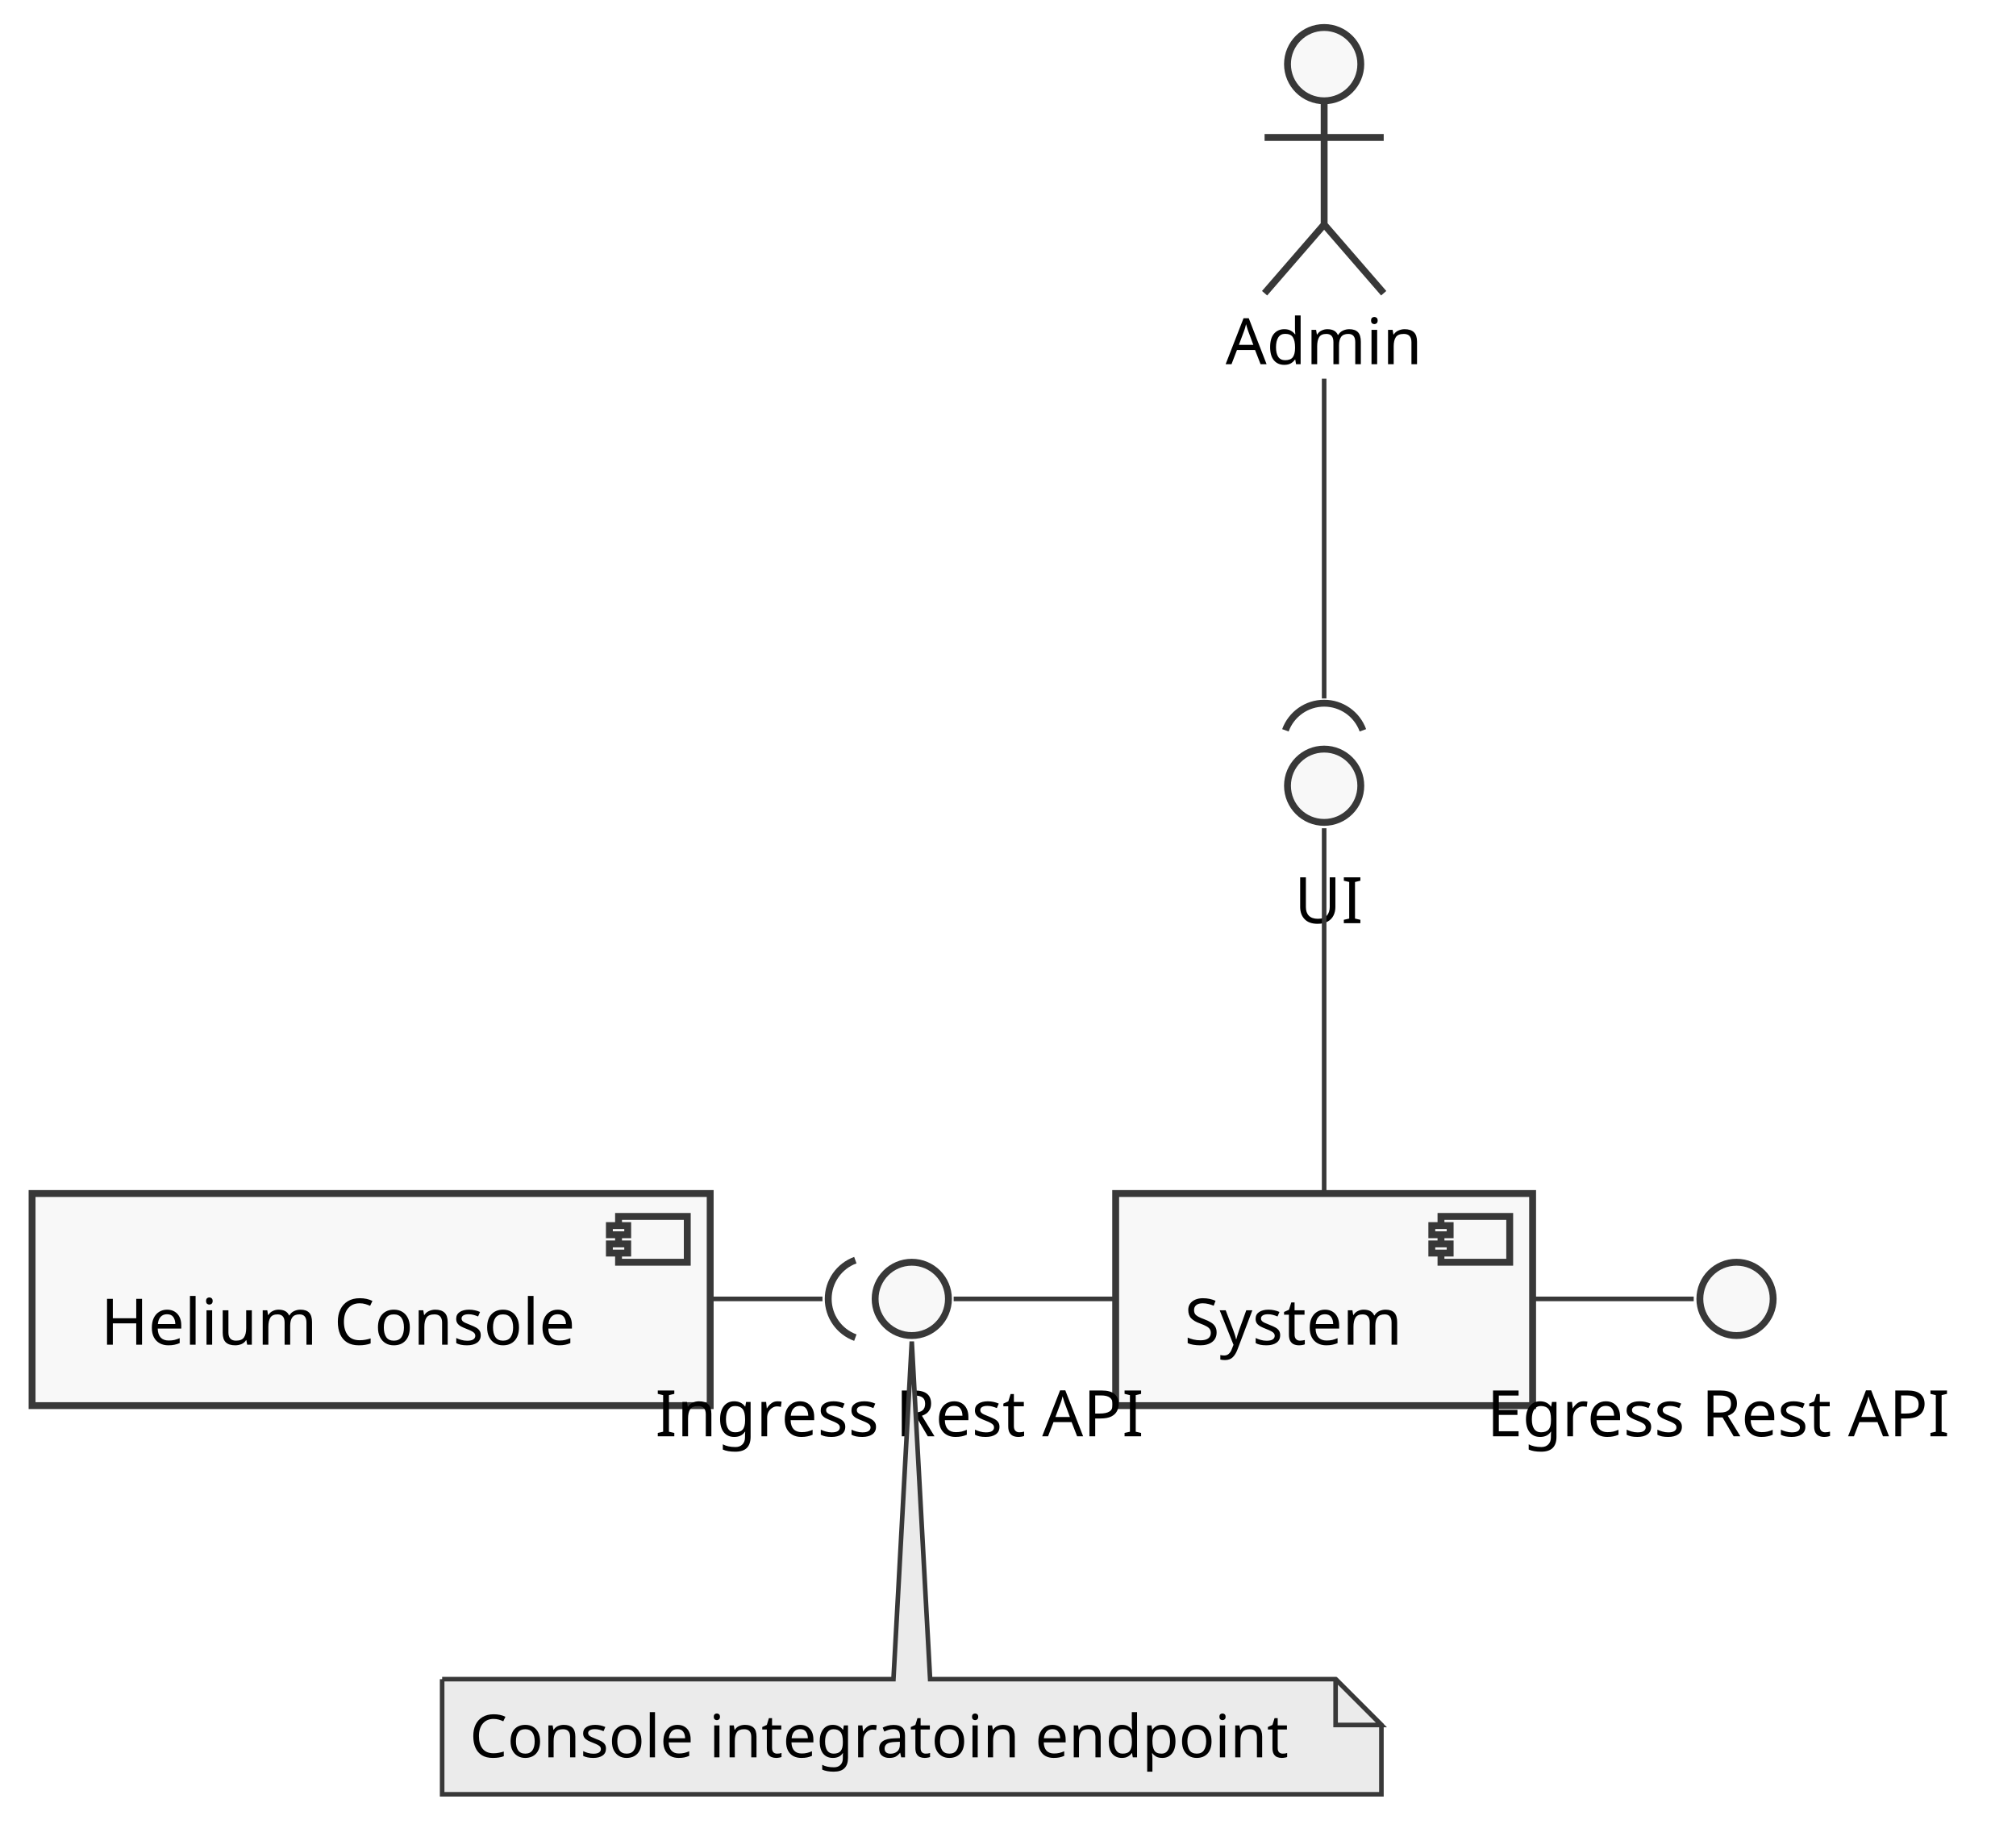
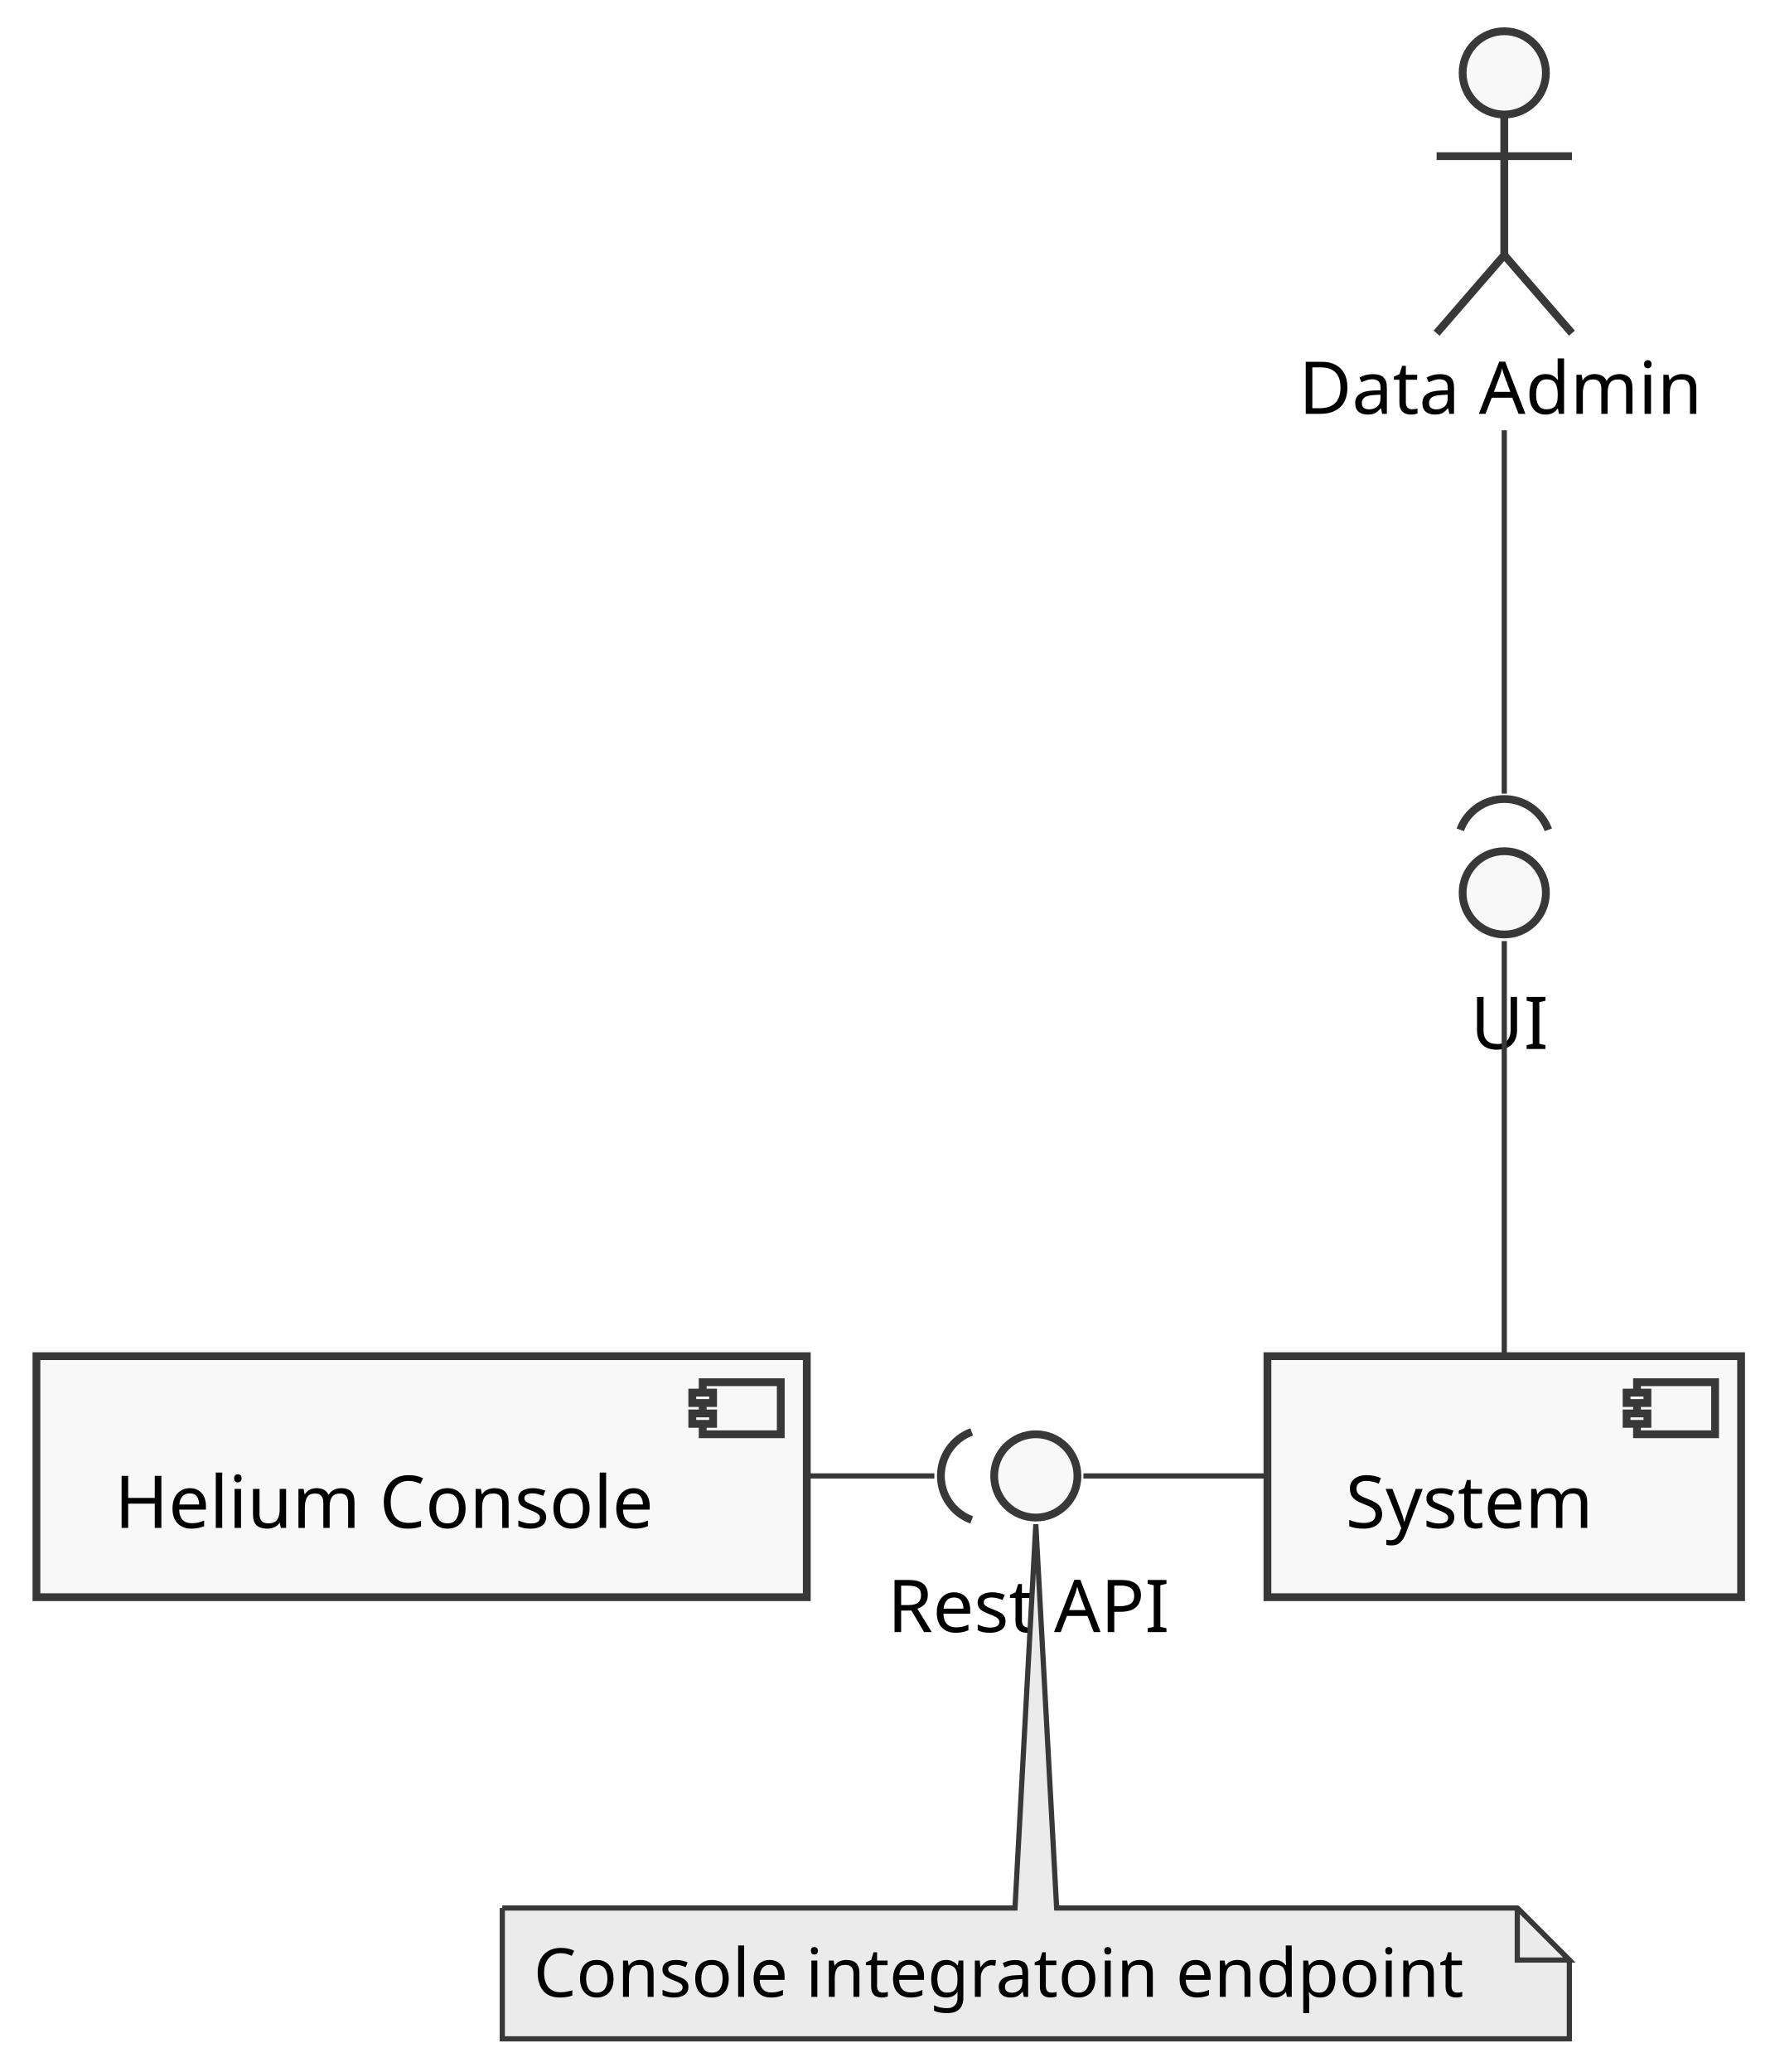
- <svg xmlns="http://www.w3.org/2000/svg" contentScriptType="application/ecmascript" contentStyleType="text/css" height="398px" preserveAspectRatio="none" style="width:440px;height:398px;background:#FFFFFF;" version="1.1" viewBox="0 0 440 398" width="440px" zoomAndPan="magnify">
+ <svg xmlns="http://www.w3.org/2000/svg" contentScriptType="application/ecmascript" contentStyleType="text/css" height="398px" preserveAspectRatio="none" style="width:340px;height:398px;background:#FFFFFF;" version="1.1" viewBox="0 0 340 398" width="340px" zoomAndPan="magnify">
  <defs />
  <g>
    <rect fill="#F8F8F8" height="46.297" style="stroke:#383838;stroke-width:1.5;" width="91" x="243.5" y="260.5" />
    <rect fill="#F8F8F8" height="10" style="stroke:#383838;stroke-width:1.5;" width="15" x="314.5" y="265.5" />
    <rect fill="#F8F8F8" height="2" style="stroke:#383838;stroke-width:1.5;" width="4" x="312.5" y="267.5" />
    <rect fill="#F8F8F8" height="2" style="stroke:#383838;stroke-width:1.5;" width="4" x="312.5" y="271.5" />
    <text fill="#000000" font-family="sans-serif" font-size="14" lengthAdjust="spacing" textLength="51" x="258.5" y="293.495">System</text>
    <rect fill="#F8F8F8" height="46.297" style="stroke:#383838;stroke-width:1.5;" width="148" x="7" y="260.5" />
    <rect fill="#F8F8F8" height="10" style="stroke:#383838;stroke-width:1.5;" width="15" x="135" y="265.5" />
    <rect fill="#F8F8F8" height="2" style="stroke:#383838;stroke-width:1.5;" width="4" x="133" y="267.5" />
    <rect fill="#F8F8F8" height="2" style="stroke:#383838;stroke-width:1.5;" width="4" x="133" y="271.5" />
    <text fill="#000000" font-family="sans-serif" font-size="14" lengthAdjust="spacing" textLength="108" x="22" y="293.495">Helium Console</text>
    <ellipse cx="289" cy="171.5" fill="#F8F8F8" rx="8" ry="8" style="stroke:#383838;stroke-width:1.5;" />
    <text fill="#000000" font-family="sans-serif" font-size="14" lengthAdjust="spacing" textLength="13" x="282.5" y="201.495">UI</text>
    <ellipse cx="199" cy="283.5" fill="#F8F8F8" rx="8" ry="8" style="stroke:#383838;stroke-width:1.5;" />
-     <text fill="#000000" font-family="sans-serif" font-size="14" lengthAdjust="spacing" textLength="112" x="143" y="313.495">Ingress Rest API</text>
+     <text fill="#000000" font-family="sans-serif" font-size="14" lengthAdjust="spacing" textLength="57" x="170.5" y="313.495">Rest API</text>
    <path d="M96.5,366.5 L96.5,391.633 A0,0 0 0 0 96.5,391.633 L301.5,391.633 A0,0 0 0 0 301.5,391.633 L301.5,376.5 L291.5,366.5 L203,366.5 L199,292.8 L195,366.5 L96.5,366.5 A0,0 0 0 0 96.5,366.5 " fill="#EBEBEB" style="stroke:#383838;stroke-width:1.0;" />
    <path d="M291.5,366.5 L291.5,376.5 L301.5,376.5 L291.5,366.5 " fill="#EBEBEB" style="stroke:#383838;stroke-width:1.0;" />
    <text fill="#000000" font-family="sans-serif" font-size="13" lengthAdjust="spacing" textLength="184" x="102.5" y="383.567">Console integratoin endpoint</text>
-     <ellipse cx="379" cy="283.5" fill="#F8F8F8" rx="8" ry="8" style="stroke:#383838;stroke-width:1.5;" />
-     <text fill="#000000" font-family="sans-serif" font-size="14" lengthAdjust="spacing" textLength="109" x="324.5" y="313.495">Egress Rest API</text>
    <ellipse cx="289" cy="14" fill="#F8F8F8" rx="8" ry="8" style="stroke:#383838;stroke-width:1.5;" />
    <path d="M289,22 L289,49 M276,30 L302,30 M289,49 L276,64 M289,49 L302,64 " fill="none" style="stroke:#383838;stroke-width:1.5;" />
-     <text fill="#000000" font-family="sans-serif" font-size="14" lengthAdjust="spacing" textLength="43" x="267.5" y="79.495">Admin</text>
+     <text fill="#000000" font-family="sans-serif" font-size="14" lengthAdjust="spacing" textLength="79" x="249.5" y="79.495">Data Admin</text>
    <path d="M289,82.65 C289,105.81 289,134.31 289,152.45 " fill="none" id="Client-to-UI" style="stroke:#383838;stroke-width:1.0;" />
    <path d="M297.457,159.402 A9,9 0 0 0 280.543 159.402" style="stroke:#383838;stroke-width:1.5;fill:none;" />
    <path d="M289,180.77 C289,197.46 289,235.66 289,260.21 " fill="none" id="UI-S" style="stroke:#383838;stroke-width:1.0;" />
    <path d="M208.14,283.5 C219.83,283.5 231.51,283.5 243.2,283.5 " fill="none" id="IN_ENDPOINT-S" style="stroke:#383838;stroke-width:1.0;" />
-     <path d="M334.7,283.5 C346.35,283.5 358.01,283.5 369.66,283.5 " fill="none" id="S-OUT_ENDPOINT" style="stroke:#383838;stroke-width:1.0;" />
    <path d="M155.21,283.5 C163.31,283.5 171.41,283.5 179.51,283.5 " fill="none" id="HC-to-IN_ENDPOINT" style="stroke:#383838;stroke-width:1.0;" />
    <path d="M186.682,275.043 A9,9 0 0 0 186.682 291.957" style="stroke:#383838;stroke-width:1.5;fill:none;" />
  </g>
</svg>
